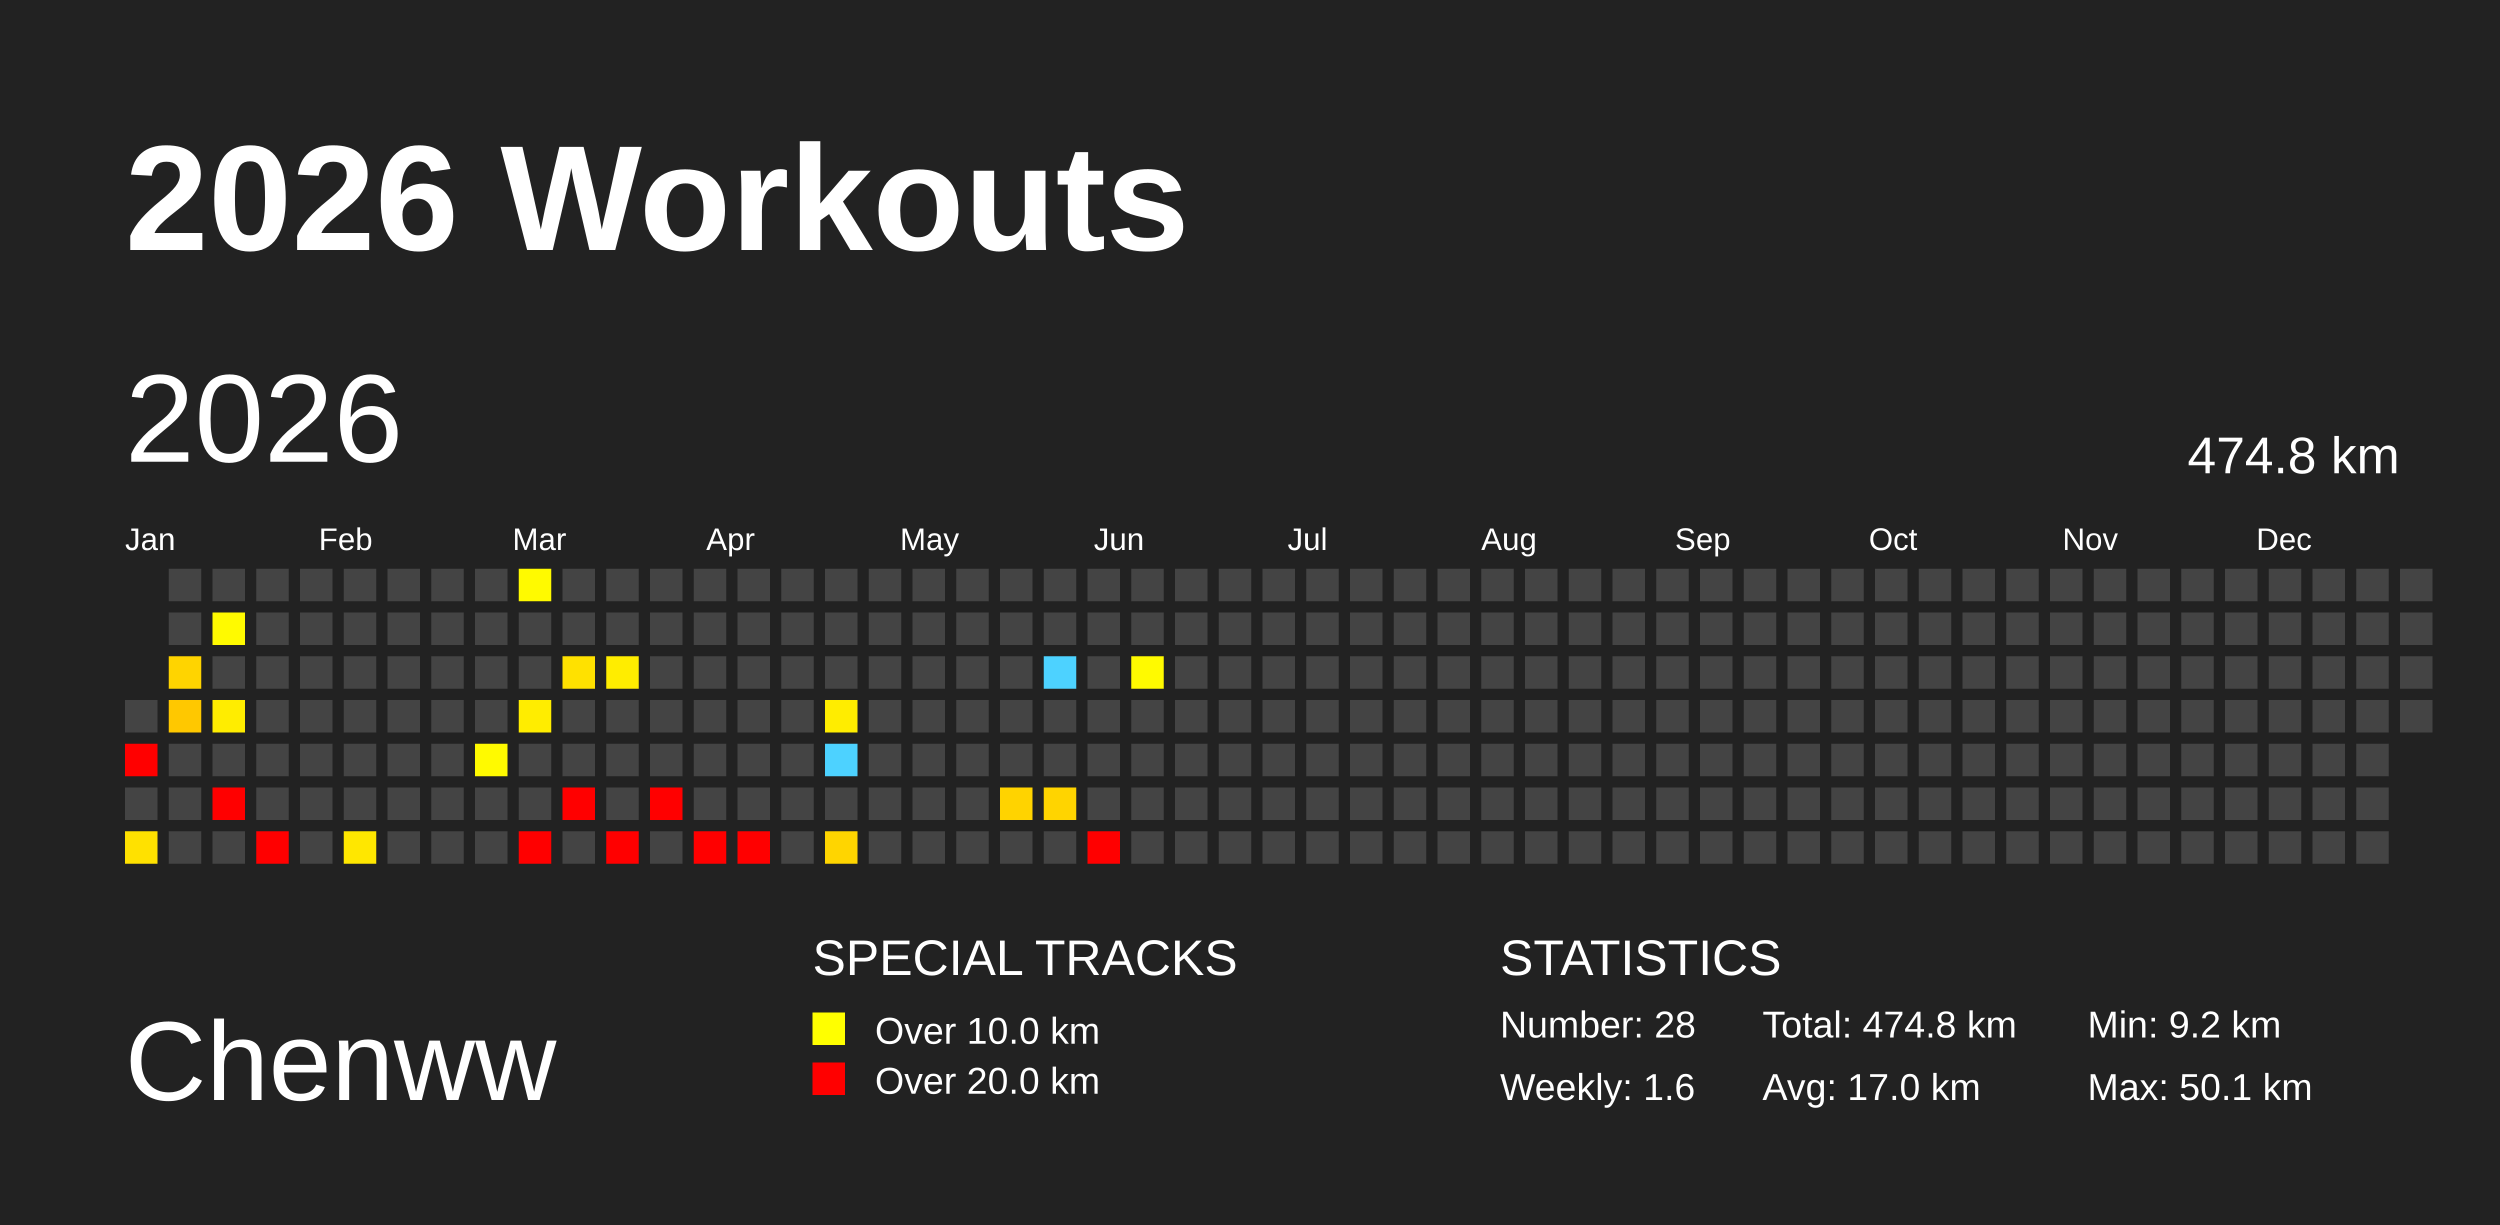
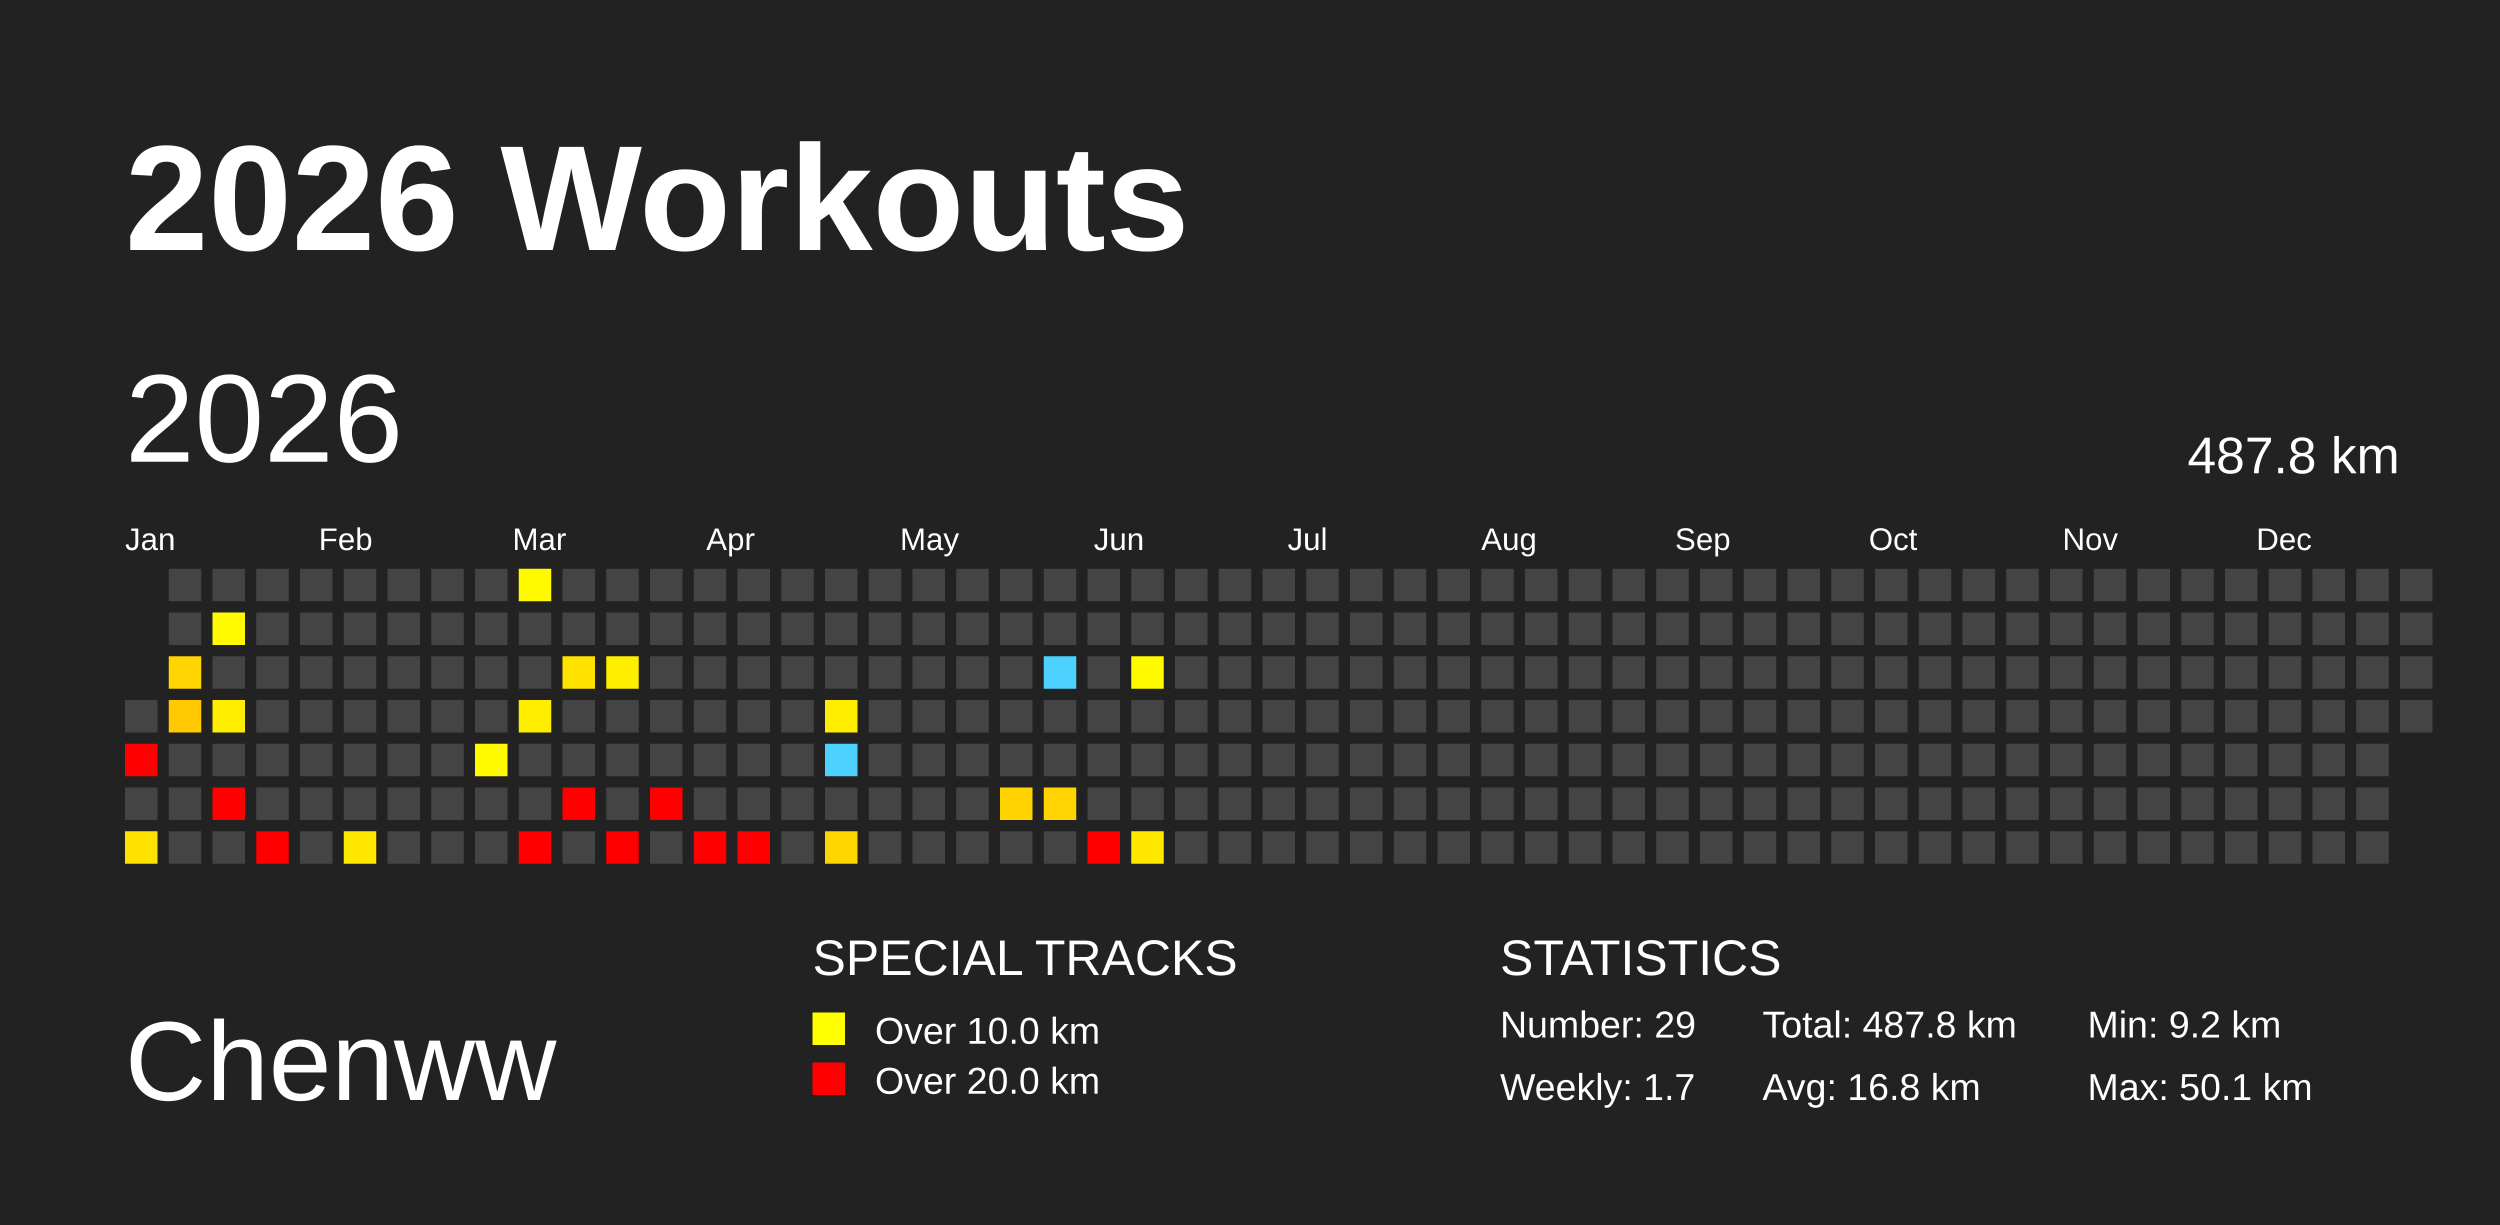
<svg xmlns="http://www.w3.org/2000/svg" baseProfile="full" height="98mm" version="1.1" viewBox="0,0,200,98" width="200mm">
  <defs />
  <rect fill="#222222" height="98" width="200" x="0" y="0" />
  <text fill="#FFFFFF" style="font-size:12px; font-family:Arial; font-weight:bold;" x="10" y="20">2026 Workouts</text>
  <text fill="#FFFFFF" style="font-size:9px; font-family:Arial" x="10" y="88">Chenww</text>
  <text fill="#FFFFFF" style="font-size:4px; font-family:Arial" x="65" y="78">SPECIAL TRACKS</text>
  <rect fill="yellow" height="2.6" width="2.6" x="65" y="81" />
  <text fill="#FFFFFF" style="font-size:3px; font-family:Arial" x="70" y="83.5">Over 10.0 km</text>
  <rect fill="red" height="2.6" width="2.6" x="65" y="85" />
  <text fill="#FFFFFF" style="font-size:3px; font-family:Arial" x="70" y="87.5">Over 20.0 km</text>
  <text fill="#FFFFFF" style="font-size:4px; font-family:Arial" x="120" y="78">STATISTICS</text>
-   <text fill="#FFFFFF" style="font-size:3px; font-family:Arial" x="120" y="83">Number: 28</text>
-   <text fill="#FFFFFF" style="font-size:3px; font-family:Arial" x="120" y="88">Weekly: 1.6</text>
-   <text fill="#FFFFFF" style="font-size:3px; font-family:Arial" x="141" y="83">Total: 474.8 km</text>
-   <text fill="#FFFFFF" style="font-size:3px; font-family:Arial" x="141" y="88">Avg: 17.0 km</text>
+   <text fill="#FFFFFF" style="font-size:3px; font-family:Arial" x="120" y="83">Number: 29</text>
+   <text fill="#FFFFFF" style="font-size:3px; font-family:Arial" x="120" y="88">Weekly: 1.7</text>
+   <text fill="#FFFFFF" style="font-size:3px; font-family:Arial" x="141" y="83">Total: 487.8 km</text>
+   <text fill="#FFFFFF" style="font-size:3px; font-family:Arial" x="141" y="88">Avg: 16.8 km</text>
  <text fill="#FFFFFF" style="font-size:3px; font-family:Arial" x="167" y="83">Min: 9.2 km</text>
  <text fill="#FFFFFF" style="font-size:3px; font-family:Arial" x="167" y="88">Max: 50.1 km</text>
  <text dominant-baseline="hanging" fill="#FFFFFF" style="font-size:10.0px; font-family:Arial;" x="10" y="30">2026</text>
-   <text dominant-baseline="hanging" fill="#FFFFFF" style="font-size:4.125px; font-family:Arial;" x="175" y="35">474.8 km</text>
+   <text dominant-baseline="hanging" fill="#FFFFFF" style="font-size:4.125px; font-family:Arial;" x="175" y="35">487.8 km</text>
  <text fill="#FFFFFF" style="font-size:2.5px; font-family:Arial" x="10.0" y="44">Jan</text>
  <text fill="#FFFFFF" style="font-size:2.5px; font-family:Arial" x="25.5" y="44">Feb</text>
  <text fill="#FFFFFF" style="font-size:2.5px; font-family:Arial" x="41.0" y="44">Mar</text>
  <text fill="#FFFFFF" style="font-size:2.5px; font-family:Arial" x="56.5" y="44">Apr</text>
  <text fill="#FFFFFF" style="font-size:2.5px; font-family:Arial" x="72.0" y="44">May</text>
  <text fill="#FFFFFF" style="font-size:2.5px; font-family:Arial" x="87.5" y="44">Jun</text>
  <text fill="#FFFFFF" style="font-size:2.5px; font-family:Arial" x="103.0" y="44">Jul</text>
  <text fill="#FFFFFF" style="font-size:2.5px; font-family:Arial" x="118.5" y="44">Aug</text>
  <text fill="#FFFFFF" style="font-size:2.5px; font-family:Arial" x="134.0" y="44">Sep</text>
  <text fill="#FFFFFF" style="font-size:2.5px; font-family:Arial" x="149.5" y="44">Oct</text>
  <text fill="#FFFFFF" style="font-size:2.5px; font-family:Arial" x="165.0" y="44">Nov</text>
  <text fill="#FFFFFF" style="font-size:2.5px; font-family:Arial" x="180.5" y="44">Dec</text>
  <rect fill="#444444" height="2.6" width="2.6" x="10.0" y="56.0" />
  <rect fill="red" height="2.6" width="2.6" x="10.0" y="59.5" />
  <rect fill="#444444" height="2.6" width="2.6" x="10.0" y="63.0" />
  <rect fill="#ffe100" height="2.6" width="2.6" x="10.0" y="66.5" />
  <rect fill="#444444" height="2.6" width="2.6" x="13.5" y="45.5" />
  <rect fill="#444444" height="2.6" width="2.6" x="13.5" y="49.0" />
  <rect fill="#ffd400" height="2.6" width="2.6" x="13.5" y="52.5" />
  <rect fill="#ffc800" height="2.6" width="2.6" x="13.5" y="56.0" />
  <rect fill="#444444" height="2.6" width="2.6" x="13.5" y="59.5" />
  <rect fill="#444444" height="2.6" width="2.6" x="13.5" y="63.0" />
  <rect fill="#444444" height="2.6" width="2.6" x="13.5" y="66.5" />
  <rect fill="#444444" height="2.6" width="2.6" x="17.0" y="45.5" />
  <rect fill="#fffa00" height="2.6" width="2.6" x="17.0" y="49.0" />
  <rect fill="#444444" height="2.6" width="2.6" x="17.0" y="52.5" />
  <rect fill="#ffed00" height="2.6" width="2.6" x="17.0" y="56.0" />
  <rect fill="#444444" height="2.6" width="2.6" x="17.0" y="59.5" />
  <rect fill="red" height="2.6" width="2.6" x="17.0" y="63.0" />
  <rect fill="#444444" height="2.6" width="2.6" x="17.0" y="66.5" />
  <rect fill="#444444" height="2.6" width="2.6" x="20.5" y="45.5" />
  <rect fill="#444444" height="2.6" width="2.6" x="20.5" y="49.0" />
  <rect fill="#444444" height="2.6" width="2.6" x="20.5" y="52.5" />
  <rect fill="#444444" height="2.6" width="2.6" x="20.5" y="56.0" />
  <rect fill="#444444" height="2.6" width="2.6" x="20.5" y="59.5" />
  <rect fill="#444444" height="2.6" width="2.6" x="20.5" y="63.0" />
  <rect fill="red" height="2.6" width="2.6" x="20.5" y="66.5" />
  <rect fill="#444444" height="2.6" width="2.6" x="24.0" y="45.5" />
  <rect fill="#444444" height="2.6" width="2.6" x="24.0" y="49.0" />
  <rect fill="#444444" height="2.6" width="2.6" x="24.0" y="52.5" />
  <rect fill="#444444" height="2.6" width="2.6" x="24.0" y="56.0" />
  <rect fill="#444444" height="2.6" width="2.6" x="24.0" y="59.5" />
  <rect fill="#444444" height="2.6" width="2.6" x="24.0" y="63.0" />
  <rect fill="#444444" height="2.6" width="2.6" x="24.0" y="66.5" />
  <rect fill="#444444" height="2.6" width="2.6" x="27.5" y="45.5" />
  <rect fill="#444444" height="2.6" width="2.6" x="27.5" y="49.0" />
  <rect fill="#444444" height="2.6" width="2.6" x="27.5" y="52.5" />
  <rect fill="#444444" height="2.6" width="2.6" x="27.5" y="56.0" />
  <rect fill="#444444" height="2.6" width="2.6" x="27.5" y="59.5" />
  <rect fill="#444444" height="2.6" width="2.6" x="27.5" y="63.0" />
  <rect fill="#ffe700" height="2.6" width="2.6" x="27.5" y="66.5" />
  <rect fill="#444444" height="2.6" width="2.6" x="31.0" y="45.5" />
  <rect fill="#444444" height="2.6" width="2.6" x="31.0" y="49.0" />
  <rect fill="#444444" height="2.6" width="2.6" x="31.0" y="52.5" />
  <rect fill="#444444" height="2.6" width="2.6" x="31.0" y="56.0" />
  <rect fill="#444444" height="2.6" width="2.6" x="31.0" y="59.5" />
  <rect fill="#444444" height="2.6" width="2.6" x="31.0" y="63.0" />
  <rect fill="#444444" height="2.6" width="2.6" x="31.0" y="66.5" />
  <rect fill="#444444" height="2.6" width="2.6" x="34.5" y="45.5" />
  <rect fill="#444444" height="2.6" width="2.6" x="34.5" y="49.0" />
  <rect fill="#444444" height="2.6" width="2.6" x="34.5" y="52.5" />
  <rect fill="#444444" height="2.6" width="2.6" x="34.5" y="56.0" />
  <rect fill="#444444" height="2.6" width="2.6" x="34.5" y="59.5" />
  <rect fill="#444444" height="2.6" width="2.6" x="34.5" y="63.0" />
  <rect fill="#444444" height="2.6" width="2.6" x="34.5" y="66.5" />
  <rect fill="#444444" height="2.6" width="2.6" x="38.0" y="45.5" />
  <rect fill="#444444" height="2.6" width="2.6" x="38.0" y="49.0" />
  <rect fill="#444444" height="2.6" width="2.6" x="38.0" y="52.5" />
  <rect fill="#444444" height="2.6" width="2.6" x="38.0" y="56.0" />
  <rect fill="#fffa00" height="2.6" width="2.6" x="38.0" y="59.5" />
  <rect fill="#444444" height="2.6" width="2.6" x="38.0" y="63.0" />
  <rect fill="#444444" height="2.6" width="2.6" x="38.0" y="66.5" />
  <rect fill="#fffa00" height="2.6" width="2.6" x="41.5" y="45.5" />
  <rect fill="#444444" height="2.6" width="2.6" x="41.5" y="49.0" />
  <rect fill="#444444" height="2.6" width="2.6" x="41.5" y="52.5" />
  <rect fill="#ffed00" height="2.6" width="2.6" x="41.5" y="56.0" />
  <rect fill="#444444" height="2.6" width="2.6" x="41.5" y="59.5" />
  <rect fill="#444444" height="2.6" width="2.6" x="41.5" y="63.0" />
  <rect fill="red" height="2.6" width="2.6" x="41.5" y="66.5" />
  <rect fill="#444444" height="2.6" width="2.6" x="45.0" y="45.5" />
  <rect fill="#444444" height="2.6" width="2.6" x="45.0" y="49.0" />
  <rect fill="#ffe100" height="2.6" width="2.6" x="45.0" y="52.5" />
  <rect fill="#444444" height="2.6" width="2.6" x="45.0" y="56.0" />
  <rect fill="#444444" height="2.6" width="2.6" x="45.0" y="59.5" />
  <rect fill="red" height="2.6" width="2.6" x="45.0" y="63.0" />
  <rect fill="#444444" height="2.6" width="2.6" x="45.0" y="66.5" />
  <rect fill="#444444" height="2.6" width="2.6" x="48.5" y="45.5" />
  <rect fill="#444444" height="2.6" width="2.6" x="48.5" y="49.0" />
  <rect fill="#ffed00" height="2.6" width="2.6" x="48.5" y="52.5" />
  <rect fill="#444444" height="2.6" width="2.6" x="48.5" y="56.0" />
  <rect fill="#444444" height="2.6" width="2.6" x="48.5" y="59.5" />
  <rect fill="#444444" height="2.6" width="2.6" x="48.5" y="63.0" />
  <rect fill="red" height="2.6" width="2.6" x="48.5" y="66.5" />
  <rect fill="#444444" height="2.6" width="2.6" x="52.0" y="45.5" />
  <rect fill="#444444" height="2.6" width="2.6" x="52.0" y="49.0" />
  <rect fill="#444444" height="2.6" width="2.6" x="52.0" y="52.5" />
  <rect fill="#444444" height="2.6" width="2.6" x="52.0" y="56.0" />
  <rect fill="#444444" height="2.6" width="2.6" x="52.0" y="59.5" />
  <rect fill="red" height="2.6" width="2.6" x="52.0" y="63.0" />
  <rect fill="#444444" height="2.6" width="2.6" x="52.0" y="66.5" />
  <rect fill="#444444" height="2.6" width="2.6" x="55.5" y="45.5" />
  <rect fill="#444444" height="2.6" width="2.6" x="55.5" y="49.0" />
  <rect fill="#444444" height="2.6" width="2.6" x="55.5" y="52.5" />
  <rect fill="#444444" height="2.6" width="2.6" x="55.5" y="56.0" />
  <rect fill="#444444" height="2.6" width="2.6" x="55.5" y="59.5" />
  <rect fill="#444444" height="2.6" width="2.6" x="55.5" y="63.0" />
  <rect fill="red" height="2.6" width="2.6" x="55.5" y="66.5" />
  <rect fill="#444444" height="2.6" width="2.6" x="59.0" y="45.5" />
  <rect fill="#444444" height="2.6" width="2.6" x="59.0" y="49.0" />
  <rect fill="#444444" height="2.6" width="2.6" x="59.0" y="52.5" />
  <rect fill="#444444" height="2.6" width="2.6" x="59.0" y="56.0" />
  <rect fill="#444444" height="2.6" width="2.6" x="59.0" y="59.5" />
  <rect fill="#444444" height="2.6" width="2.6" x="59.0" y="63.0" />
  <rect fill="red" height="2.6" width="2.6" x="59.0" y="66.5" />
  <rect fill="#444444" height="2.6" width="2.6" x="62.5" y="45.5" />
  <rect fill="#444444" height="2.6" width="2.6" x="62.5" y="49.0" />
  <rect fill="#444444" height="2.6" width="2.6" x="62.5" y="52.5" />
  <rect fill="#444444" height="2.6" width="2.6" x="62.5" y="56.0" />
  <rect fill="#444444" height="2.6" width="2.6" x="62.5" y="59.5" />
  <rect fill="#444444" height="2.6" width="2.6" x="62.5" y="63.0" />
  <rect fill="#444444" height="2.6" width="2.6" x="62.5" y="66.5" />
  <rect fill="#444444" height="2.6" width="2.6" x="66.0" y="45.5" />
  <rect fill="#444444" height="2.6" width="2.6" x="66.0" y="49.0" />
  <rect fill="#444444" height="2.6" width="2.6" x="66.0" y="52.5" />
  <rect fill="#ffed00" height="2.6" width="2.6" x="66.0" y="56.0" />
  <rect fill="#4dd2ff" height="2.6" width="2.6" x="66.0" y="59.5" />
  <rect fill="#444444" height="2.6" width="2.6" x="66.0" y="63.0" />
  <rect fill="#ffd500" height="2.6" width="2.6" x="66.0" y="66.5" />
  <rect fill="#444444" height="2.6" width="2.6" x="69.5" y="45.5" />
  <rect fill="#444444" height="2.6" width="2.6" x="69.5" y="49.0" />
  <rect fill="#444444" height="2.6" width="2.6" x="69.5" y="52.5" />
  <rect fill="#444444" height="2.6" width="2.6" x="69.5" y="56.0" />
  <rect fill="#444444" height="2.6" width="2.6" x="69.5" y="59.5" />
  <rect fill="#444444" height="2.6" width="2.6" x="69.5" y="63.0" />
  <rect fill="#444444" height="2.6" width="2.6" x="69.5" y="66.5" />
  <rect fill="#444444" height="2.6" width="2.6" x="73.0" y="45.5" />
  <rect fill="#444444" height="2.6" width="2.6" x="73.0" y="49.0" />
  <rect fill="#444444" height="2.6" width="2.6" x="73.0" y="52.5" />
  <rect fill="#444444" height="2.6" width="2.6" x="73.0" y="56.0" />
  <rect fill="#444444" height="2.6" width="2.6" x="73.0" y="59.5" />
  <rect fill="#444444" height="2.6" width="2.6" x="73.0" y="63.0" />
  <rect fill="#444444" height="2.6" width="2.6" x="73.0" y="66.5" />
  <rect fill="#444444" height="2.6" width="2.6" x="76.5" y="45.5" />
  <rect fill="#444444" height="2.6" width="2.6" x="76.5" y="49.0" />
  <rect fill="#444444" height="2.6" width="2.6" x="76.5" y="52.5" />
  <rect fill="#444444" height="2.6" width="2.6" x="76.5" y="56.0" />
  <rect fill="#444444" height="2.6" width="2.6" x="76.5" y="59.5" />
  <rect fill="#444444" height="2.6" width="2.6" x="76.5" y="63.0" />
  <rect fill="#444444" height="2.6" width="2.6" x="76.5" y="66.5" />
  <rect fill="#444444" height="2.6" width="2.6" x="80.0" y="45.5" />
  <rect fill="#444444" height="2.6" width="2.6" x="80.0" y="49.0" />
  <rect fill="#444444" height="2.6" width="2.6" x="80.0" y="52.5" />
  <rect fill="#444444" height="2.6" width="2.6" x="80.0" y="56.0" />
  <rect fill="#444444" height="2.6" width="2.6" x="80.0" y="59.5" />
  <rect fill="#ffd300" height="2.6" width="2.6" x="80.0" y="63.0" />
  <rect fill="#444444" height="2.6" width="2.6" x="80.0" y="66.5" />
  <rect fill="#444444" height="2.6" width="2.6" x="83.5" y="45.5" />
  <rect fill="#444444" height="2.6" width="2.6" x="83.5" y="49.0" />
  <rect fill="#4dd2ff" height="2.6" width="2.6" x="83.5" y="52.5" />
  <rect fill="#444444" height="2.6" width="2.6" x="83.5" y="56.0" />
  <rect fill="#444444" height="2.6" width="2.6" x="83.5" y="59.5" />
  <rect fill="#ffd400" height="2.6" width="2.6" x="83.5" y="63.0" />
  <rect fill="#444444" height="2.6" width="2.6" x="83.5" y="66.5" />
  <rect fill="#444444" height="2.6" width="2.6" x="87.0" y="45.5" />
  <rect fill="#444444" height="2.6" width="2.6" x="87.0" y="49.0" />
  <rect fill="#444444" height="2.6" width="2.6" x="87.0" y="52.5" />
  <rect fill="#444444" height="2.6" width="2.6" x="87.0" y="56.0" />
  <rect fill="#444444" height="2.6" width="2.6" x="87.0" y="59.5" />
  <rect fill="#444444" height="2.6" width="2.6" x="87.0" y="63.0" />
  <rect fill="red" height="2.6" width="2.6" x="87.0" y="66.5" />
  <rect fill="#444444" height="2.6" width="2.6" x="90.5" y="45.5" />
  <rect fill="#444444" height="2.6" width="2.6" x="90.5" y="49.0" />
  <rect fill="#fffa00" height="2.6" width="2.6" x="90.5" y="52.5" />
  <rect fill="#444444" height="2.6" width="2.6" x="90.5" y="56.0" />
  <rect fill="#444444" height="2.6" width="2.6" x="90.5" y="59.5" />
  <rect fill="#444444" height="2.6" width="2.6" x="90.5" y="63.0" />
-   <rect fill="#444444" height="2.6" width="2.6" x="90.5" y="66.5" />
+   <rect fill="#ffe700" height="2.6" width="2.6" x="90.5" y="66.5" />
  <rect fill="#444444" height="2.6" width="2.6" x="94.0" y="45.5" />
  <rect fill="#444444" height="2.6" width="2.6" x="94.0" y="49.0" />
  <rect fill="#444444" height="2.6" width="2.6" x="94.0" y="52.5" />
  <rect fill="#444444" height="2.6" width="2.6" x="94.0" y="56.0" />
  <rect fill="#444444" height="2.6" width="2.6" x="94.0" y="59.5" />
  <rect fill="#444444" height="2.6" width="2.6" x="94.0" y="63.0" />
  <rect fill="#444444" height="2.6" width="2.6" x="94.0" y="66.5" />
  <rect fill="#444444" height="2.6" width="2.6" x="97.5" y="45.5" />
  <rect fill="#444444" height="2.6" width="2.6" x="97.5" y="49.0" />
  <rect fill="#444444" height="2.6" width="2.6" x="97.5" y="52.5" />
  <rect fill="#444444" height="2.6" width="2.6" x="97.5" y="56.0" />
  <rect fill="#444444" height="2.6" width="2.6" x="97.5" y="59.5" />
  <rect fill="#444444" height="2.6" width="2.6" x="97.5" y="63.0" />
  <rect fill="#444444" height="2.6" width="2.6" x="97.5" y="66.5" />
  <rect fill="#444444" height="2.6" width="2.6" x="101.0" y="45.5" />
  <rect fill="#444444" height="2.6" width="2.6" x="101.0" y="49.0" />
  <rect fill="#444444" height="2.6" width="2.6" x="101.0" y="52.5" />
  <rect fill="#444444" height="2.6" width="2.6" x="101.0" y="56.0" />
  <rect fill="#444444" height="2.6" width="2.6" x="101.0" y="59.5" />
  <rect fill="#444444" height="2.6" width="2.6" x="101.0" y="63.0" />
  <rect fill="#444444" height="2.6" width="2.6" x="101.0" y="66.5" />
  <rect fill="#444444" height="2.6" width="2.6" x="104.5" y="45.5" />
  <rect fill="#444444" height="2.6" width="2.6" x="104.5" y="49.0" />
  <rect fill="#444444" height="2.6" width="2.6" x="104.5" y="52.5" />
  <rect fill="#444444" height="2.6" width="2.6" x="104.5" y="56.0" />
  <rect fill="#444444" height="2.6" width="2.6" x="104.5" y="59.5" />
  <rect fill="#444444" height="2.6" width="2.6" x="104.5" y="63.0" />
  <rect fill="#444444" height="2.6" width="2.6" x="104.5" y="66.5" />
  <rect fill="#444444" height="2.6" width="2.6" x="108.0" y="45.5" />
  <rect fill="#444444" height="2.6" width="2.6" x="108.0" y="49.0" />
  <rect fill="#444444" height="2.6" width="2.6" x="108.0" y="52.5" />
  <rect fill="#444444" height="2.6" width="2.6" x="108.0" y="56.0" />
  <rect fill="#444444" height="2.6" width="2.6" x="108.0" y="59.5" />
  <rect fill="#444444" height="2.6" width="2.6" x="108.0" y="63.0" />
  <rect fill="#444444" height="2.6" width="2.6" x="108.0" y="66.5" />
  <rect fill="#444444" height="2.6" width="2.6" x="111.5" y="45.5" />
  <rect fill="#444444" height="2.6" width="2.6" x="111.5" y="49.0" />
  <rect fill="#444444" height="2.6" width="2.6" x="111.5" y="52.5" />
  <rect fill="#444444" height="2.6" width="2.6" x="111.5" y="56.0" />
  <rect fill="#444444" height="2.6" width="2.6" x="111.5" y="59.5" />
  <rect fill="#444444" height="2.6" width="2.6" x="111.5" y="63.0" />
  <rect fill="#444444" height="2.6" width="2.6" x="111.5" y="66.5" />
  <rect fill="#444444" height="2.6" width="2.6" x="115.0" y="45.5" />
  <rect fill="#444444" height="2.6" width="2.6" x="115.0" y="49.0" />
  <rect fill="#444444" height="2.6" width="2.6" x="115.0" y="52.5" />
  <rect fill="#444444" height="2.6" width="2.6" x="115.0" y="56.0" />
  <rect fill="#444444" height="2.6" width="2.6" x="115.0" y="59.5" />
  <rect fill="#444444" height="2.6" width="2.6" x="115.0" y="63.0" />
  <rect fill="#444444" height="2.6" width="2.6" x="115.0" y="66.5" />
  <rect fill="#444444" height="2.6" width="2.6" x="118.5" y="45.5" />
  <rect fill="#444444" height="2.6" width="2.6" x="118.5" y="49.0" />
  <rect fill="#444444" height="2.6" width="2.6" x="118.5" y="52.5" />
  <rect fill="#444444" height="2.6" width="2.6" x="118.5" y="56.0" />
  <rect fill="#444444" height="2.6" width="2.6" x="118.5" y="59.5" />
  <rect fill="#444444" height="2.6" width="2.6" x="118.5" y="63.0" />
  <rect fill="#444444" height="2.6" width="2.6" x="118.5" y="66.5" />
  <rect fill="#444444" height="2.6" width="2.6" x="122.0" y="45.5" />
  <rect fill="#444444" height="2.6" width="2.6" x="122.0" y="49.0" />
  <rect fill="#444444" height="2.6" width="2.6" x="122.0" y="52.5" />
  <rect fill="#444444" height="2.6" width="2.6" x="122.0" y="56.0" />
  <rect fill="#444444" height="2.6" width="2.6" x="122.0" y="59.5" />
  <rect fill="#444444" height="2.6" width="2.6" x="122.0" y="63.0" />
  <rect fill="#444444" height="2.6" width="2.6" x="122.0" y="66.5" />
  <rect fill="#444444" height="2.6" width="2.6" x="125.5" y="45.5" />
  <rect fill="#444444" height="2.6" width="2.6" x="125.5" y="49.0" />
  <rect fill="#444444" height="2.6" width="2.6" x="125.5" y="52.5" />
  <rect fill="#444444" height="2.6" width="2.6" x="125.5" y="56.0" />
  <rect fill="#444444" height="2.6" width="2.6" x="125.5" y="59.5" />
  <rect fill="#444444" height="2.6" width="2.6" x="125.5" y="63.0" />
  <rect fill="#444444" height="2.6" width="2.6" x="125.5" y="66.5" />
  <rect fill="#444444" height="2.6" width="2.6" x="129.0" y="45.5" />
  <rect fill="#444444" height="2.6" width="2.6" x="129.0" y="49.0" />
  <rect fill="#444444" height="2.6" width="2.6" x="129.0" y="52.5" />
  <rect fill="#444444" height="2.6" width="2.6" x="129.0" y="56.0" />
  <rect fill="#444444" height="2.6" width="2.6" x="129.0" y="59.5" />
  <rect fill="#444444" height="2.6" width="2.6" x="129.0" y="63.0" />
  <rect fill="#444444" height="2.6" width="2.6" x="129.0" y="66.5" />
  <rect fill="#444444" height="2.6" width="2.6" x="132.5" y="45.5" />
  <rect fill="#444444" height="2.6" width="2.6" x="132.5" y="49.0" />
  <rect fill="#444444" height="2.6" width="2.6" x="132.5" y="52.5" />
  <rect fill="#444444" height="2.6" width="2.6" x="132.5" y="56.0" />
  <rect fill="#444444" height="2.6" width="2.6" x="132.5" y="59.5" />
  <rect fill="#444444" height="2.6" width="2.6" x="132.5" y="63.0" />
  <rect fill="#444444" height="2.6" width="2.6" x="132.5" y="66.5" />
  <rect fill="#444444" height="2.6" width="2.6" x="136.0" y="45.5" />
  <rect fill="#444444" height="2.6" width="2.6" x="136.0" y="49.0" />
  <rect fill="#444444" height="2.6" width="2.6" x="136.0" y="52.5" />
  <rect fill="#444444" height="2.6" width="2.6" x="136.0" y="56.0" />
  <rect fill="#444444" height="2.6" width="2.6" x="136.0" y="59.5" />
  <rect fill="#444444" height="2.6" width="2.6" x="136.0" y="63.0" />
  <rect fill="#444444" height="2.6" width="2.6" x="136.0" y="66.5" />
  <rect fill="#444444" height="2.6" width="2.6" x="139.5" y="45.5" />
  <rect fill="#444444" height="2.6" width="2.6" x="139.5" y="49.0" />
  <rect fill="#444444" height="2.6" width="2.6" x="139.5" y="52.5" />
  <rect fill="#444444" height="2.6" width="2.6" x="139.5" y="56.0" />
  <rect fill="#444444" height="2.6" width="2.6" x="139.5" y="59.5" />
  <rect fill="#444444" height="2.6" width="2.6" x="139.5" y="63.0" />
  <rect fill="#444444" height="2.6" width="2.6" x="139.5" y="66.5" />
  <rect fill="#444444" height="2.6" width="2.6" x="143.0" y="45.5" />
  <rect fill="#444444" height="2.6" width="2.6" x="143.0" y="49.0" />
  <rect fill="#444444" height="2.6" width="2.6" x="143.0" y="52.5" />
  <rect fill="#444444" height="2.6" width="2.6" x="143.0" y="56.0" />
  <rect fill="#444444" height="2.6" width="2.6" x="143.0" y="59.5" />
  <rect fill="#444444" height="2.6" width="2.6" x="143.0" y="63.0" />
  <rect fill="#444444" height="2.6" width="2.6" x="143.0" y="66.5" />
  <rect fill="#444444" height="2.6" width="2.6" x="146.5" y="45.5" />
  <rect fill="#444444" height="2.6" width="2.6" x="146.5" y="49.0" />
  <rect fill="#444444" height="2.6" width="2.6" x="146.5" y="52.5" />
  <rect fill="#444444" height="2.6" width="2.6" x="146.5" y="56.0" />
  <rect fill="#444444" height="2.6" width="2.6" x="146.5" y="59.5" />
  <rect fill="#444444" height="2.6" width="2.6" x="146.5" y="63.0" />
  <rect fill="#444444" height="2.6" width="2.6" x="146.5" y="66.5" />
  <rect fill="#444444" height="2.6" width="2.6" x="150.0" y="45.5" />
  <rect fill="#444444" height="2.6" width="2.6" x="150.0" y="49.0" />
  <rect fill="#444444" height="2.6" width="2.6" x="150.0" y="52.5" />
  <rect fill="#444444" height="2.6" width="2.6" x="150.0" y="56.0" />
  <rect fill="#444444" height="2.6" width="2.6" x="150.0" y="59.5" />
  <rect fill="#444444" height="2.6" width="2.6" x="150.0" y="63.0" />
  <rect fill="#444444" height="2.6" width="2.6" x="150.0" y="66.5" />
  <rect fill="#444444" height="2.6" width="2.6" x="153.5" y="45.5" />
  <rect fill="#444444" height="2.6" width="2.6" x="153.5" y="49.0" />
  <rect fill="#444444" height="2.6" width="2.6" x="153.5" y="52.5" />
  <rect fill="#444444" height="2.6" width="2.6" x="153.5" y="56.0" />
  <rect fill="#444444" height="2.6" width="2.6" x="153.5" y="59.5" />
  <rect fill="#444444" height="2.6" width="2.6" x="153.5" y="63.0" />
  <rect fill="#444444" height="2.6" width="2.6" x="153.5" y="66.5" />
  <rect fill="#444444" height="2.6" width="2.6" x="157.0" y="45.5" />
  <rect fill="#444444" height="2.6" width="2.6" x="157.0" y="49.0" />
  <rect fill="#444444" height="2.6" width="2.6" x="157.0" y="52.5" />
  <rect fill="#444444" height="2.6" width="2.6" x="157.0" y="56.0" />
  <rect fill="#444444" height="2.6" width="2.6" x="157.0" y="59.5" />
  <rect fill="#444444" height="2.6" width="2.6" x="157.0" y="63.0" />
  <rect fill="#444444" height="2.6" width="2.6" x="157.0" y="66.5" />
  <rect fill="#444444" height="2.6" width="2.6" x="160.5" y="45.5" />
  <rect fill="#444444" height="2.6" width="2.6" x="160.5" y="49.0" />
  <rect fill="#444444" height="2.6" width="2.6" x="160.5" y="52.5" />
  <rect fill="#444444" height="2.6" width="2.6" x="160.5" y="56.0" />
  <rect fill="#444444" height="2.6" width="2.6" x="160.5" y="59.5" />
  <rect fill="#444444" height="2.6" width="2.6" x="160.5" y="63.0" />
  <rect fill="#444444" height="2.6" width="2.6" x="160.5" y="66.5" />
  <rect fill="#444444" height="2.6" width="2.6" x="164.0" y="45.5" />
  <rect fill="#444444" height="2.6" width="2.6" x="164.0" y="49.0" />
  <rect fill="#444444" height="2.6" width="2.6" x="164.0" y="52.5" />
  <rect fill="#444444" height="2.6" width="2.6" x="164.0" y="56.0" />
  <rect fill="#444444" height="2.6" width="2.6" x="164.0" y="59.5" />
  <rect fill="#444444" height="2.6" width="2.6" x="164.0" y="63.0" />
  <rect fill="#444444" height="2.6" width="2.6" x="164.0" y="66.5" />
  <rect fill="#444444" height="2.6" width="2.6" x="167.5" y="45.5" />
  <rect fill="#444444" height="2.6" width="2.6" x="167.5" y="49.0" />
  <rect fill="#444444" height="2.6" width="2.6" x="167.5" y="52.5" />
  <rect fill="#444444" height="2.6" width="2.6" x="167.5" y="56.0" />
  <rect fill="#444444" height="2.6" width="2.6" x="167.5" y="59.5" />
  <rect fill="#444444" height="2.6" width="2.6" x="167.5" y="63.0" />
  <rect fill="#444444" height="2.6" width="2.6" x="167.5" y="66.5" />
  <rect fill="#444444" height="2.6" width="2.6" x="171.0" y="45.5" />
  <rect fill="#444444" height="2.6" width="2.6" x="171.0" y="49.0" />
  <rect fill="#444444" height="2.6" width="2.6" x="171.0" y="52.5" />
  <rect fill="#444444" height="2.6" width="2.6" x="171.0" y="56.0" />
  <rect fill="#444444" height="2.6" width="2.6" x="171.0" y="59.5" />
  <rect fill="#444444" height="2.6" width="2.6" x="171.0" y="63.0" />
  <rect fill="#444444" height="2.6" width="2.6" x="171.0" y="66.5" />
  <rect fill="#444444" height="2.6" width="2.6" x="174.5" y="45.5" />
  <rect fill="#444444" height="2.6" width="2.6" x="174.5" y="49.0" />
  <rect fill="#444444" height="2.6" width="2.6" x="174.5" y="52.5" />
  <rect fill="#444444" height="2.6" width="2.6" x="174.5" y="56.0" />
  <rect fill="#444444" height="2.6" width="2.6" x="174.5" y="59.5" />
  <rect fill="#444444" height="2.6" width="2.6" x="174.5" y="63.0" />
  <rect fill="#444444" height="2.6" width="2.6" x="174.5" y="66.5" />
  <rect fill="#444444" height="2.6" width="2.6" x="178.0" y="45.5" />
  <rect fill="#444444" height="2.6" width="2.6" x="178.0" y="49.0" />
  <rect fill="#444444" height="2.6" width="2.6" x="178.0" y="52.5" />
  <rect fill="#444444" height="2.6" width="2.6" x="178.0" y="56.0" />
  <rect fill="#444444" height="2.6" width="2.6" x="178.0" y="59.5" />
  <rect fill="#444444" height="2.6" width="2.6" x="178.0" y="63.0" />
  <rect fill="#444444" height="2.6" width="2.6" x="178.0" y="66.5" />
  <rect fill="#444444" height="2.6" width="2.6" x="181.5" y="45.5" />
  <rect fill="#444444" height="2.6" width="2.6" x="181.5" y="49.0" />
  <rect fill="#444444" height="2.6" width="2.6" x="181.5" y="52.5" />
  <rect fill="#444444" height="2.6" width="2.6" x="181.5" y="56.0" />
  <rect fill="#444444" height="2.6" width="2.6" x="181.5" y="59.5" />
  <rect fill="#444444" height="2.6" width="2.6" x="181.5" y="63.0" />
  <rect fill="#444444" height="2.6" width="2.6" x="181.5" y="66.5" />
  <rect fill="#444444" height="2.6" width="2.6" x="185.0" y="45.5" />
  <rect fill="#444444" height="2.6" width="2.6" x="185.0" y="49.0" />
  <rect fill="#444444" height="2.6" width="2.6" x="185.0" y="52.5" />
  <rect fill="#444444" height="2.6" width="2.6" x="185.0" y="56.0" />
  <rect fill="#444444" height="2.6" width="2.6" x="185.0" y="59.5" />
  <rect fill="#444444" height="2.6" width="2.6" x="185.0" y="63.0" />
  <rect fill="#444444" height="2.6" width="2.6" x="185.0" y="66.5" />
  <rect fill="#444444" height="2.6" width="2.6" x="188.5" y="45.5" />
  <rect fill="#444444" height="2.6" width="2.6" x="188.5" y="49.0" />
  <rect fill="#444444" height="2.6" width="2.6" x="188.5" y="52.5" />
  <rect fill="#444444" height="2.6" width="2.6" x="188.5" y="56.0" />
  <rect fill="#444444" height="2.6" width="2.6" x="188.5" y="59.5" />
  <rect fill="#444444" height="2.6" width="2.6" x="188.5" y="63.0" />
  <rect fill="#444444" height="2.6" width="2.6" x="188.5" y="66.5" />
  <rect fill="#444444" height="2.6" width="2.6" x="192.0" y="45.5" />
  <rect fill="#444444" height="2.6" width="2.6" x="192.0" y="49.0" />
  <rect fill="#444444" height="2.6" width="2.6" x="192.0" y="52.5" />
  <rect fill="#444444" height="2.6" width="2.6" x="192.0" y="56.0" />
</svg>
